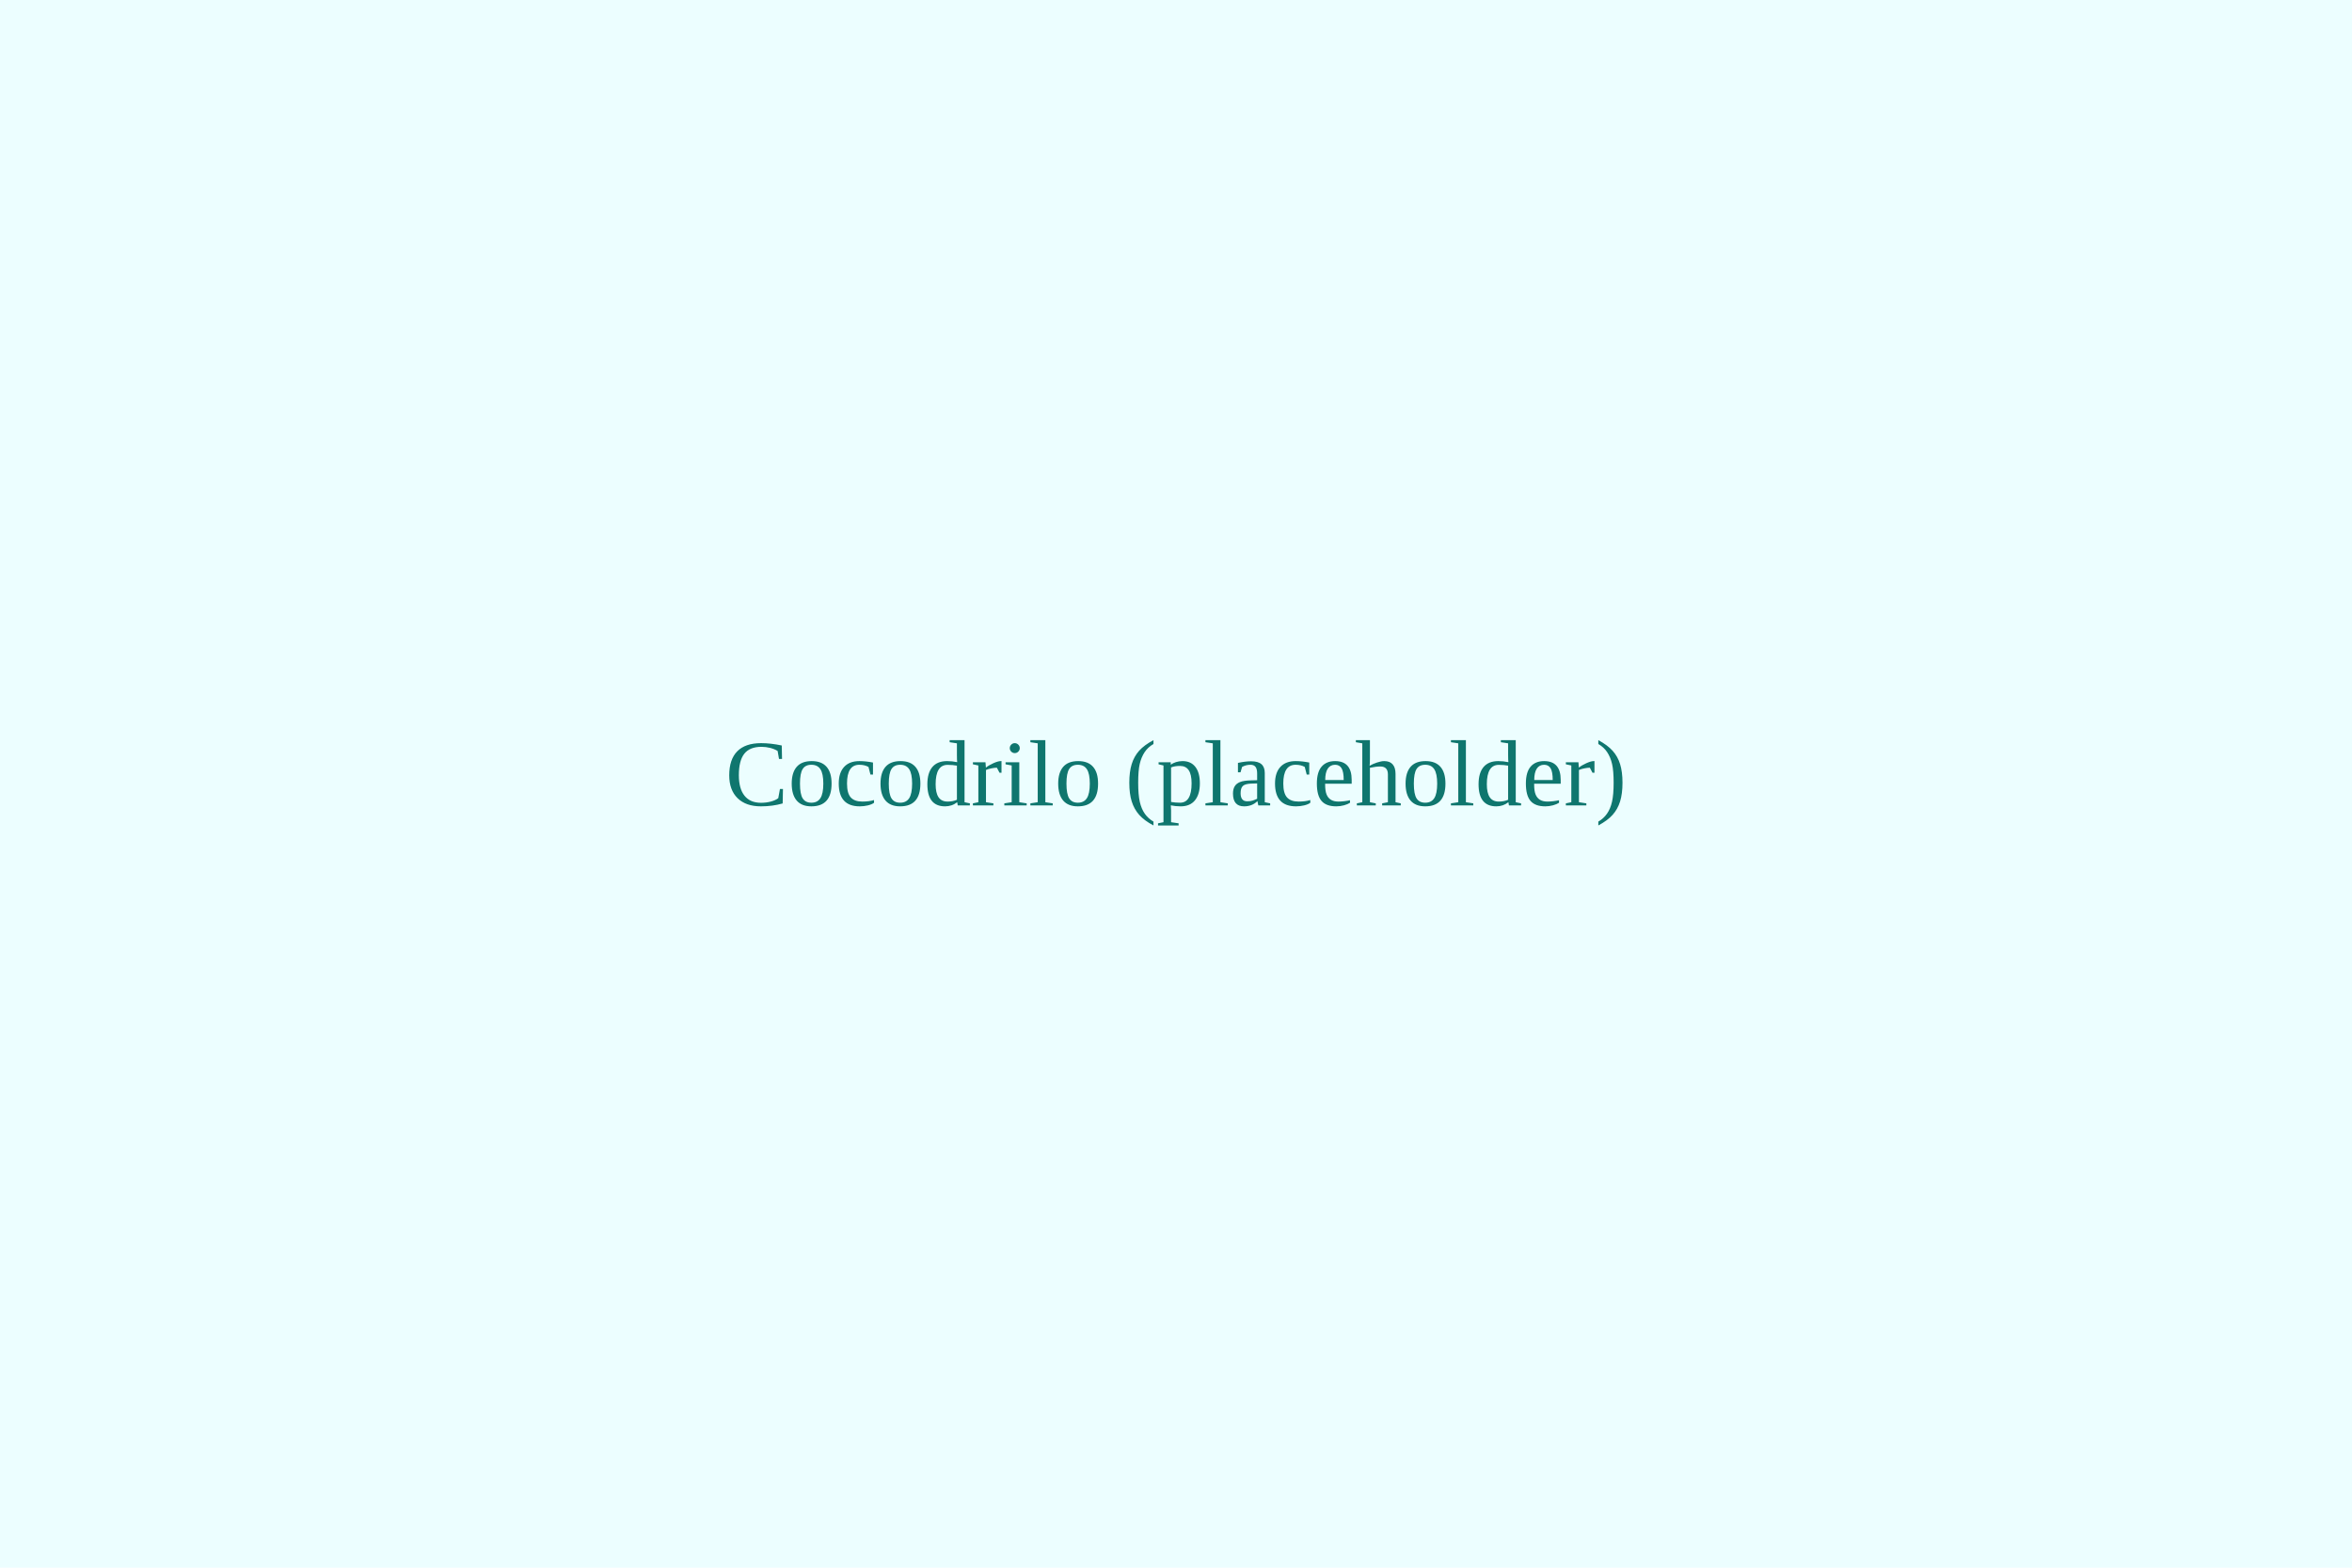
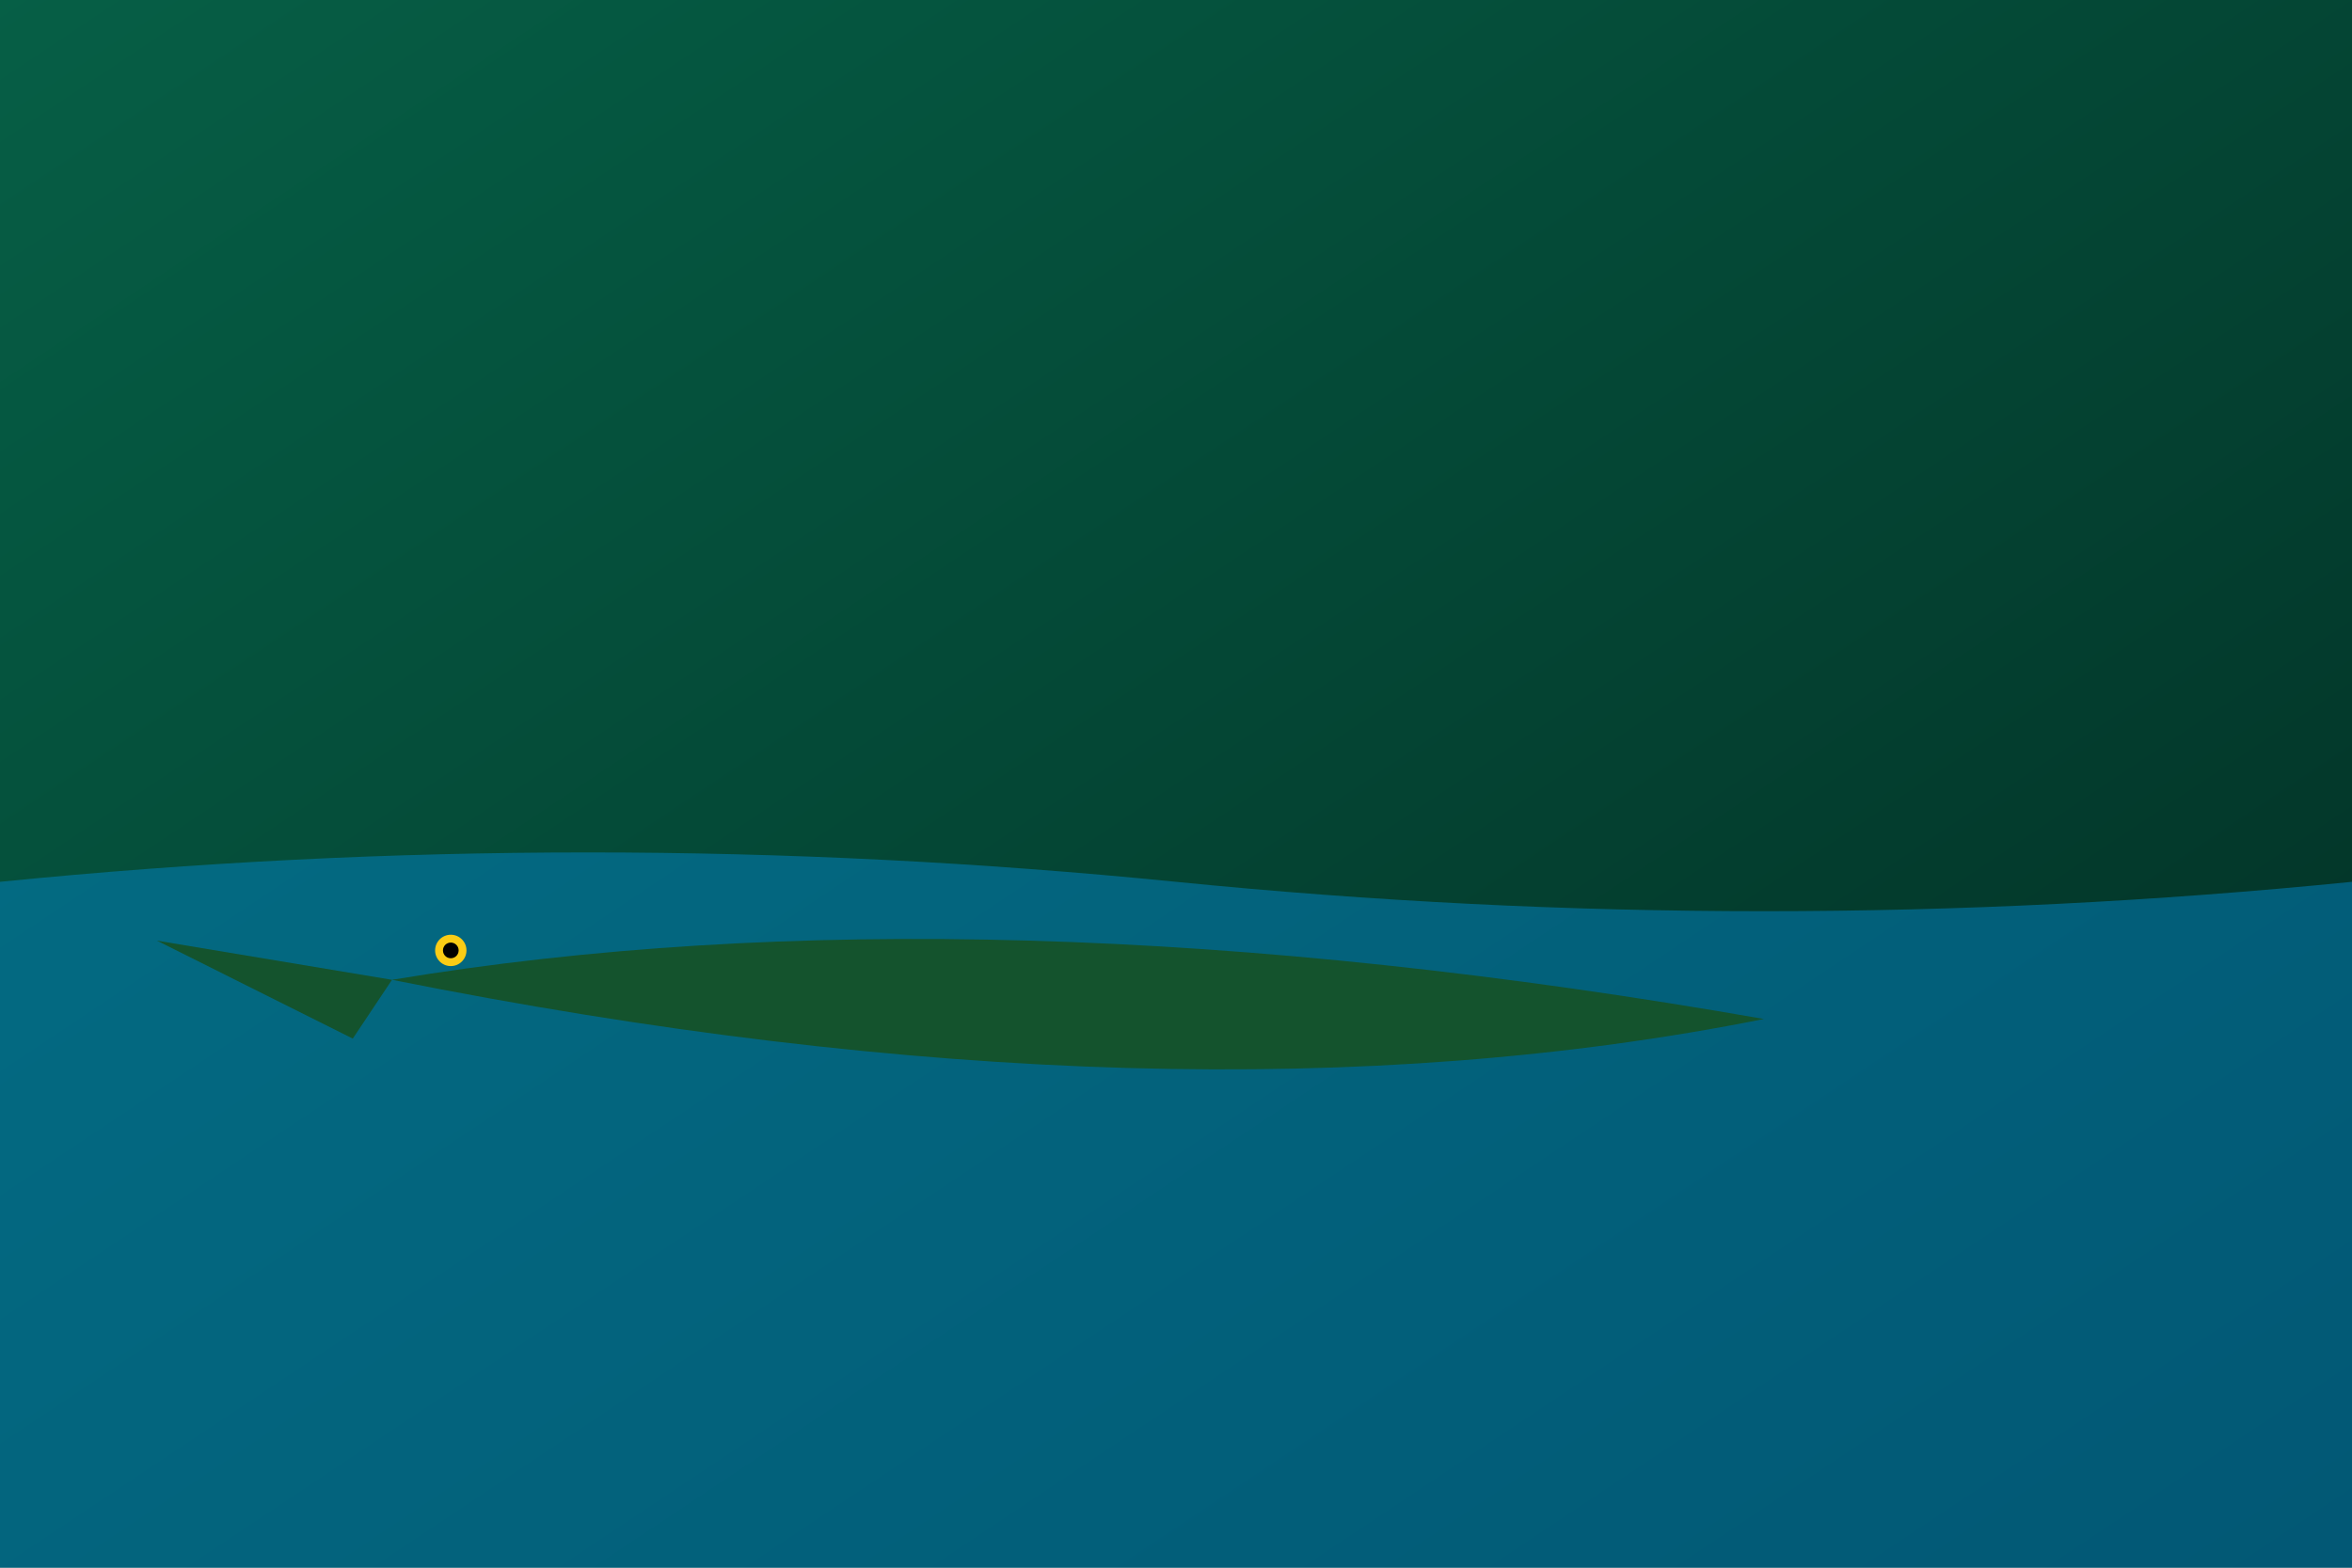
- <svg xmlns="http://www.w3.org/2000/svg" width="1200" height="800" viewBox="0 0 1200 800">
-   <rect width="100%" height="100%" fill="#ecfeff" />
-   <text x="50%" y="50%" dominant-baseline="middle" text-anchor="middle" font-size="48" fill="#0f766e">Cocodrilo (placeholder)</text>
+ <svg xmlns="http://www.w3.org/2000/svg" viewBox="0 0 1200 800" width="100%" height="100%">
+   <defs>
+     <linearGradient id="bgCrocodile" x1="0%" y1="0%" x2="100%" y2="100%">
+       <stop offset="0%" stop-color="#065f46" />
+       <stop offset="100%" stop-color="#022c22" />
+     </linearGradient>
+   </defs>
+   <rect width="1200" height="800" fill="url(#bgCrocodile)" />
+   <path d="M0,450 Q300,420 600,450 Q900,480 1200,450 L1200,800 L0,800 Z" fill="#0284c7" opacity="0.5" />
+   <path d="M200,500 Q500,450 900,520 Q600,580 200,500 Z" fill="#14532d" />
+   <path d="M200,500 L80,480 L180,530 Z" fill="#14532d" />
+   <circle cx="230" cy="485" r="8" fill="#facc15" />
+   <circle cx="230" cy="485" r="4" fill="#000000" />
</svg>
